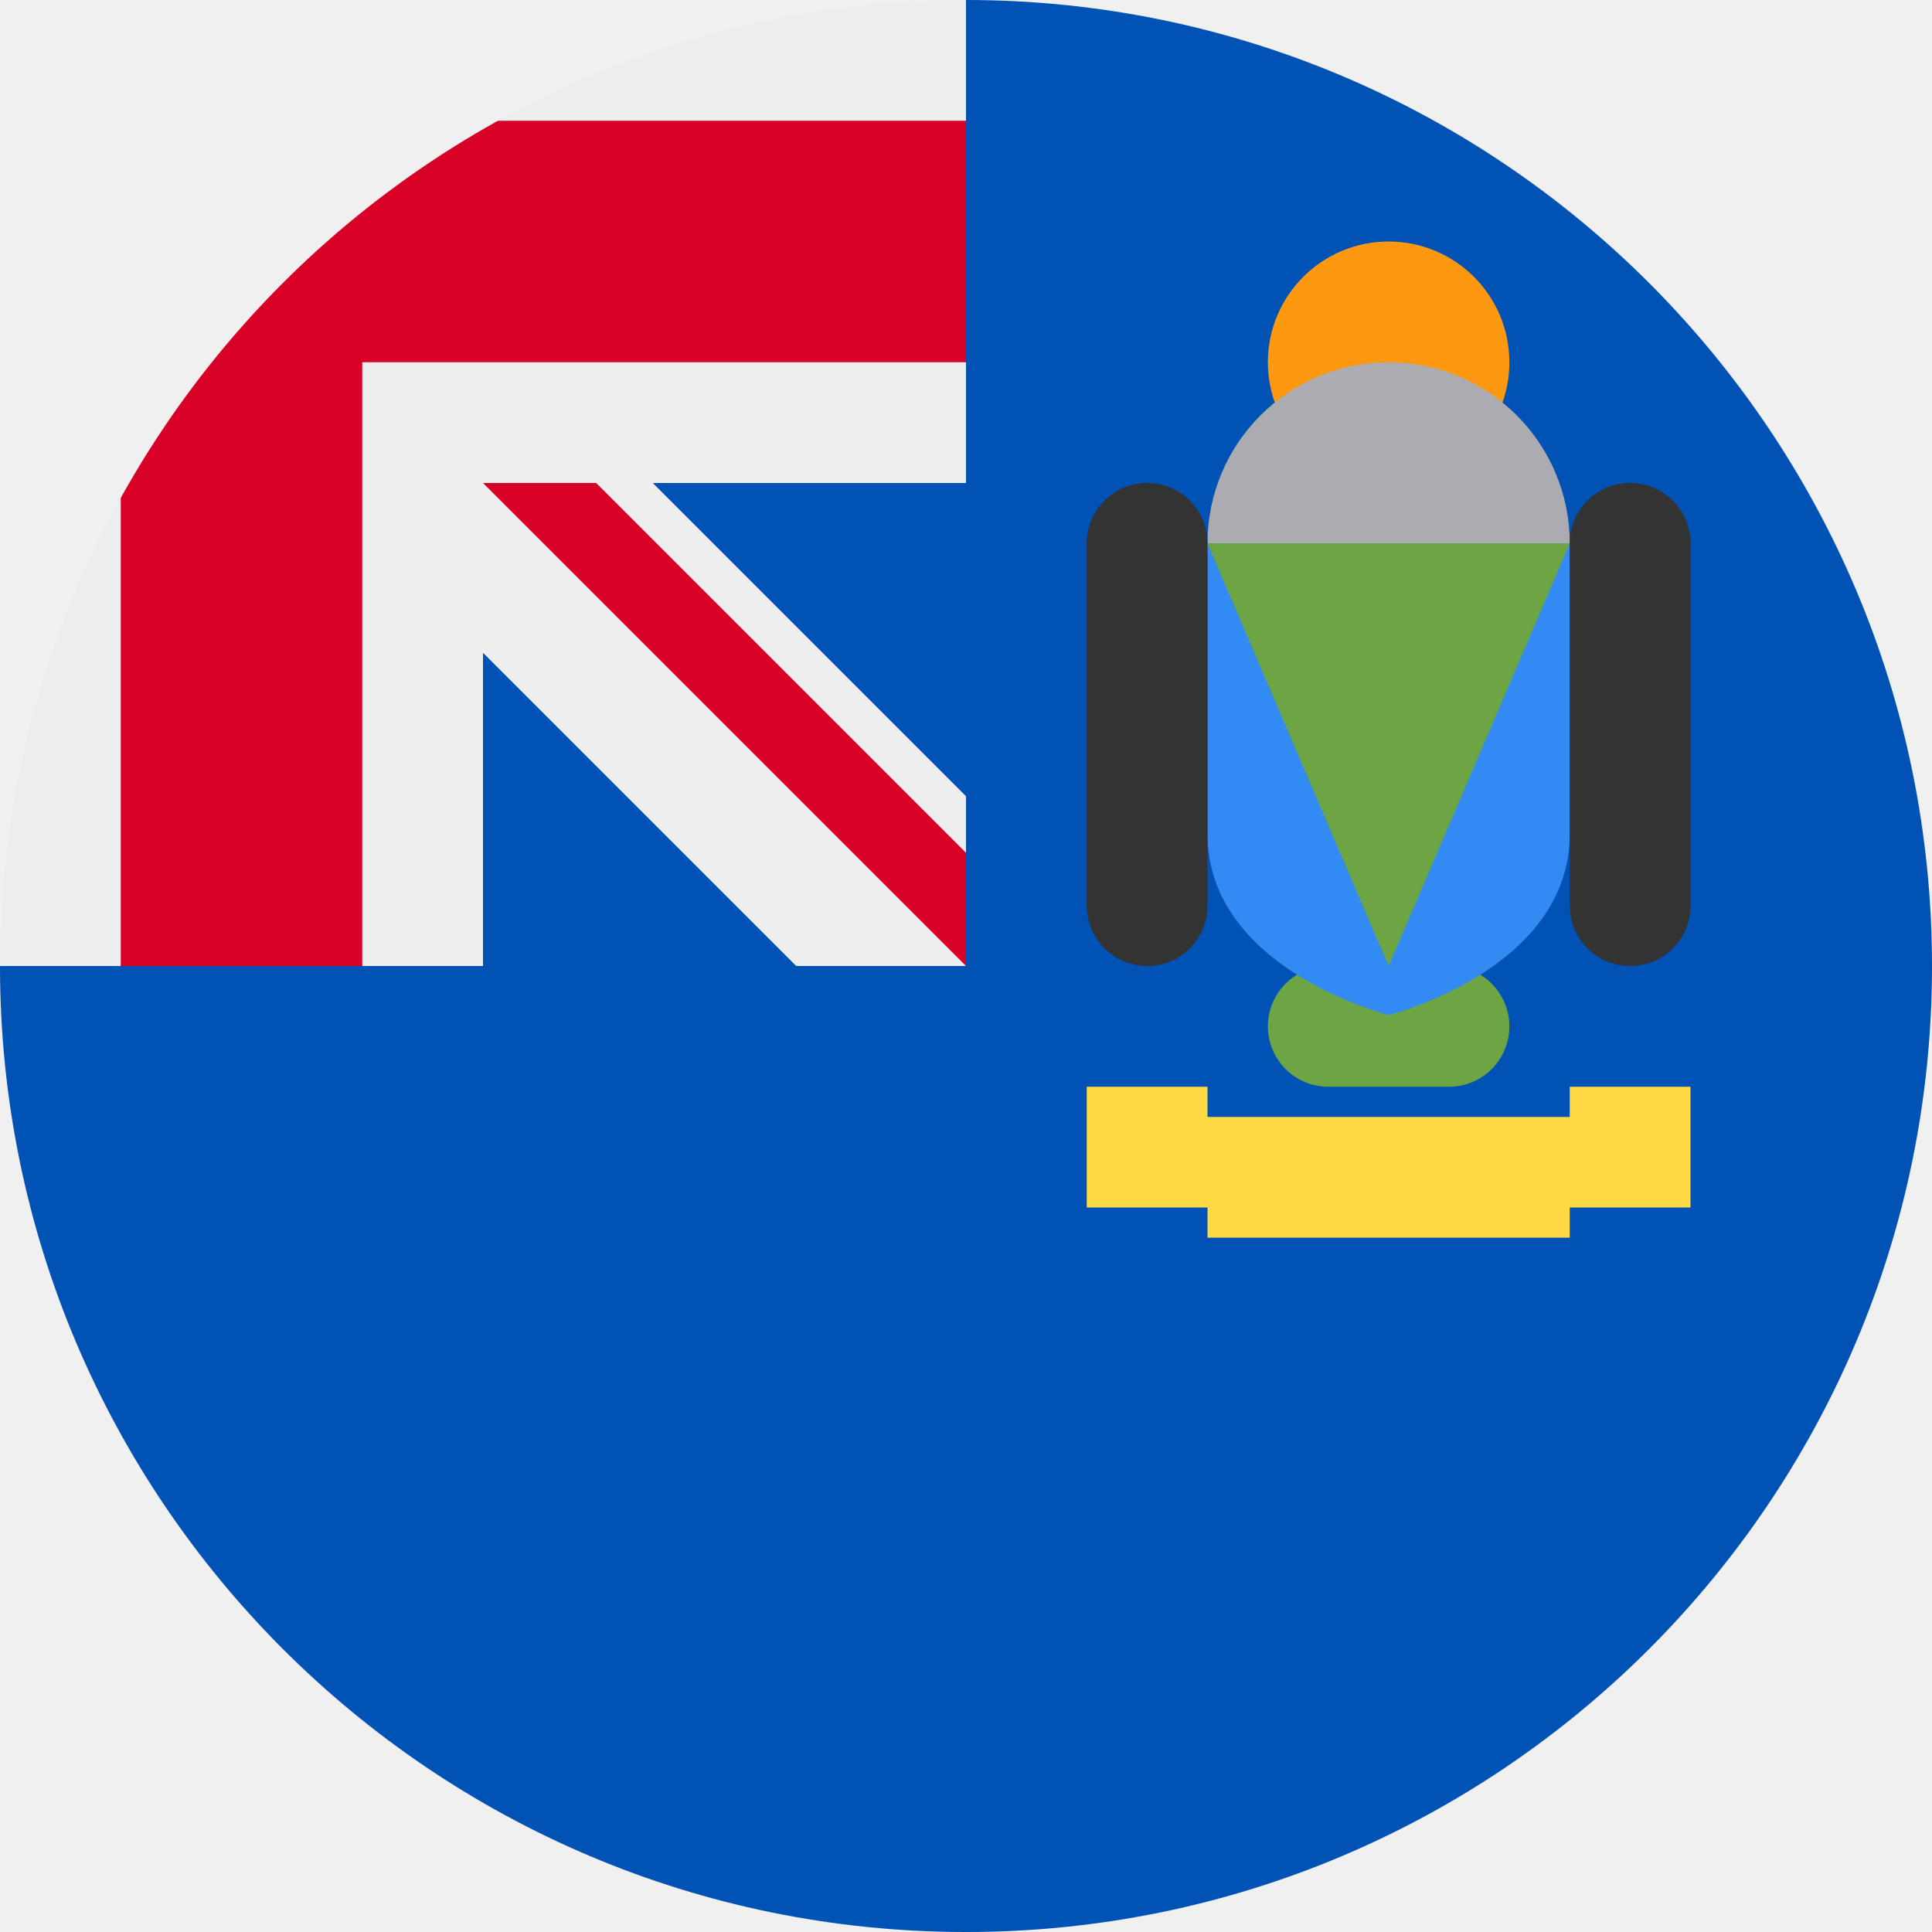
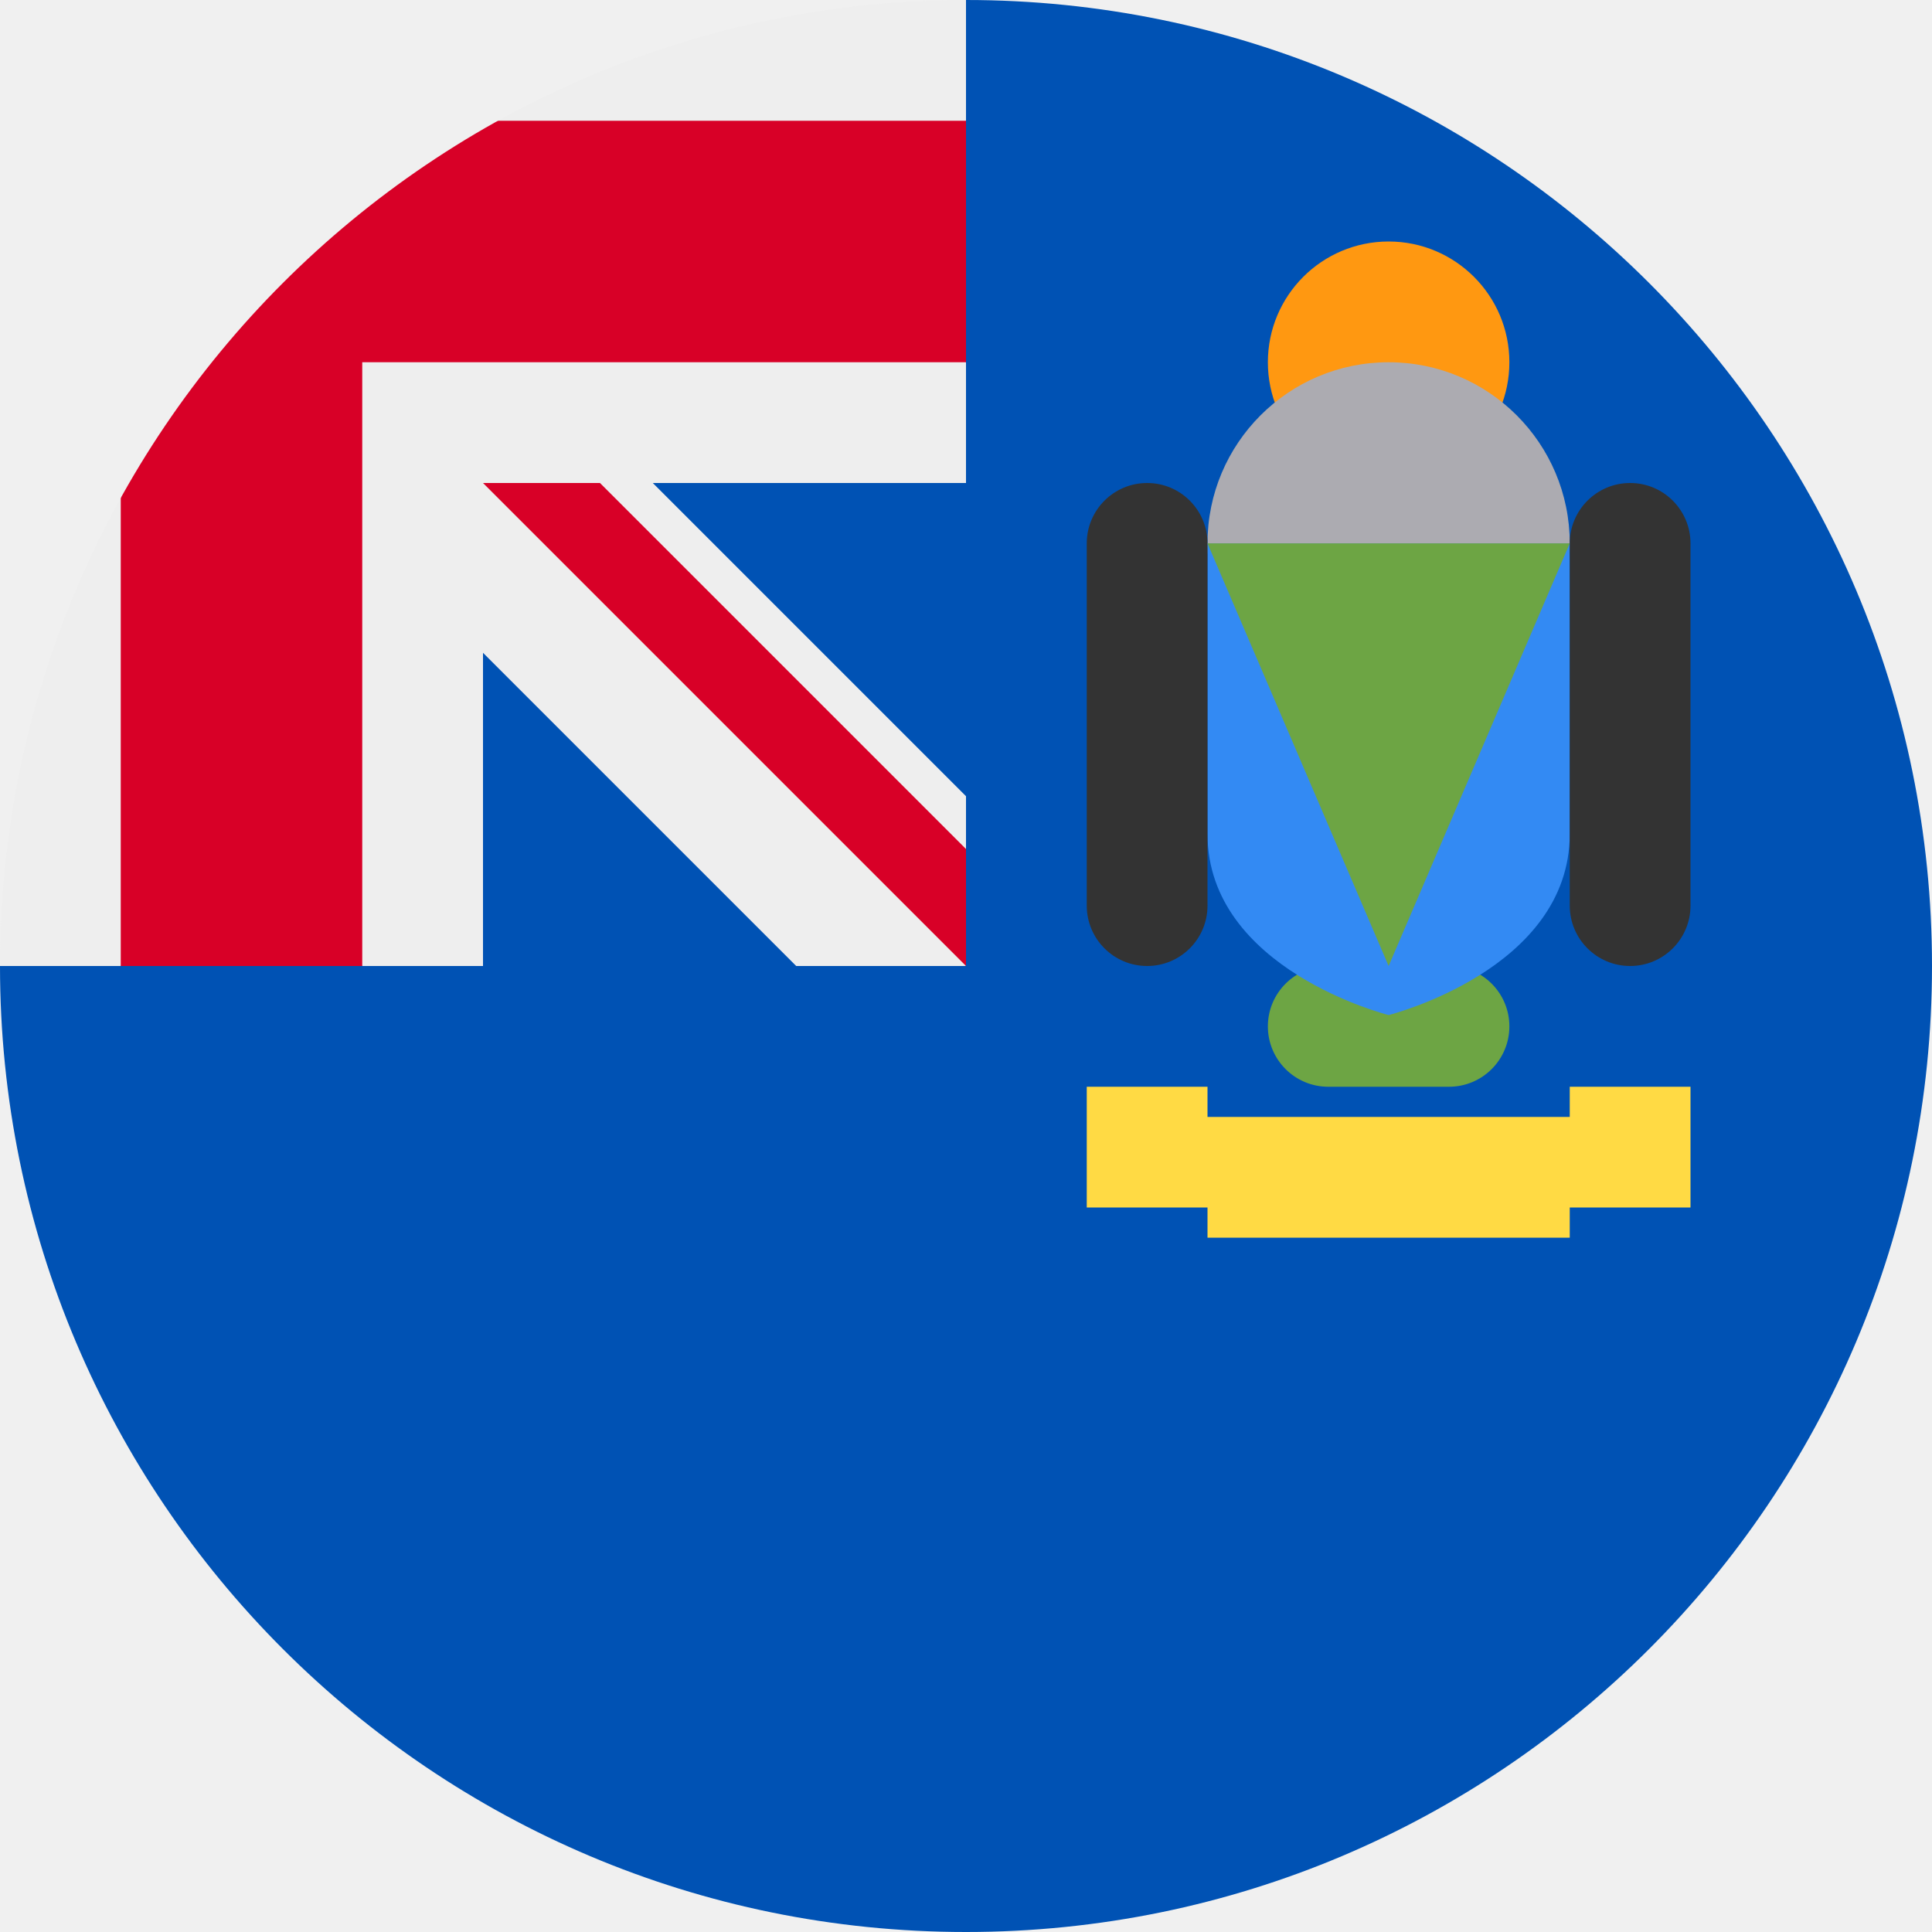
<svg xmlns="http://www.w3.org/2000/svg" width="512" height="512" viewBox="0 0 512 512">
  <mask id="a">
    <circle cx="256" cy="256" r="256" fill="#fff" />
  </mask>
  <g mask="url(#a)">
-     <path fill="#0052b4" d="M256 0h256v512H0V256z" />
+     <path fill="#0052b4" d="M256 0h256v512H0V256Z" />
+     <path fill="#eee" d="M0 0v32l32 32L0 96v160h32l32-32 32 32h32v-83l83 83h45l-8-16 8-15v-14l-83-83h83V96l-32-32 32-32V0H96L64 32 32 0Z" />
+     <path fill="#d80027" d="M32 0v32H0v64h32v160h64V96h160V32H96V0Zm96 128 128 128v-31l-97-97z" />
    <rect width="64" height="32" x="336" y="256" fill="#6da544" rx="16" ry="16" />
-     <path fill="#eee" d="M0 0v32l32 32L0 96v160h32l32-32 32 32h32v-83l83 83h45l-16-30h16v-15l-83-83h83V96l-32-32 32-32V0H96L64 32 32 0z" />
    <circle cx="368" cy="96" r="32" fill="#ff9811" />
    <circle cx="368" cy="144" r="48" fill="#acabb1" />
    <path fill="#338af3" d="M320 144v77c0 36 48 48 48 48s48-12 48-48v-77z" />
-     <path fill="#d80027" d="M32 0v32H0v64h32v160h64V96h160V32H96V0zm96 128 128 128v-30l-98-98z" />
    <rect width="32" height="128" x="288" y="128" fill="#333" rx="16" ry="16" />
    <rect width="32" height="128" x="416" y="128" fill="#333" rx="16" ry="16" />
    <path fill="#6da544" d="m320 144 48 112 48-112z" />
    <path fill="#ffda44" d="M288 288v32h32v8h96v-8h32v-32h-32v8h-96v-8z" />
  </g>
</svg>
